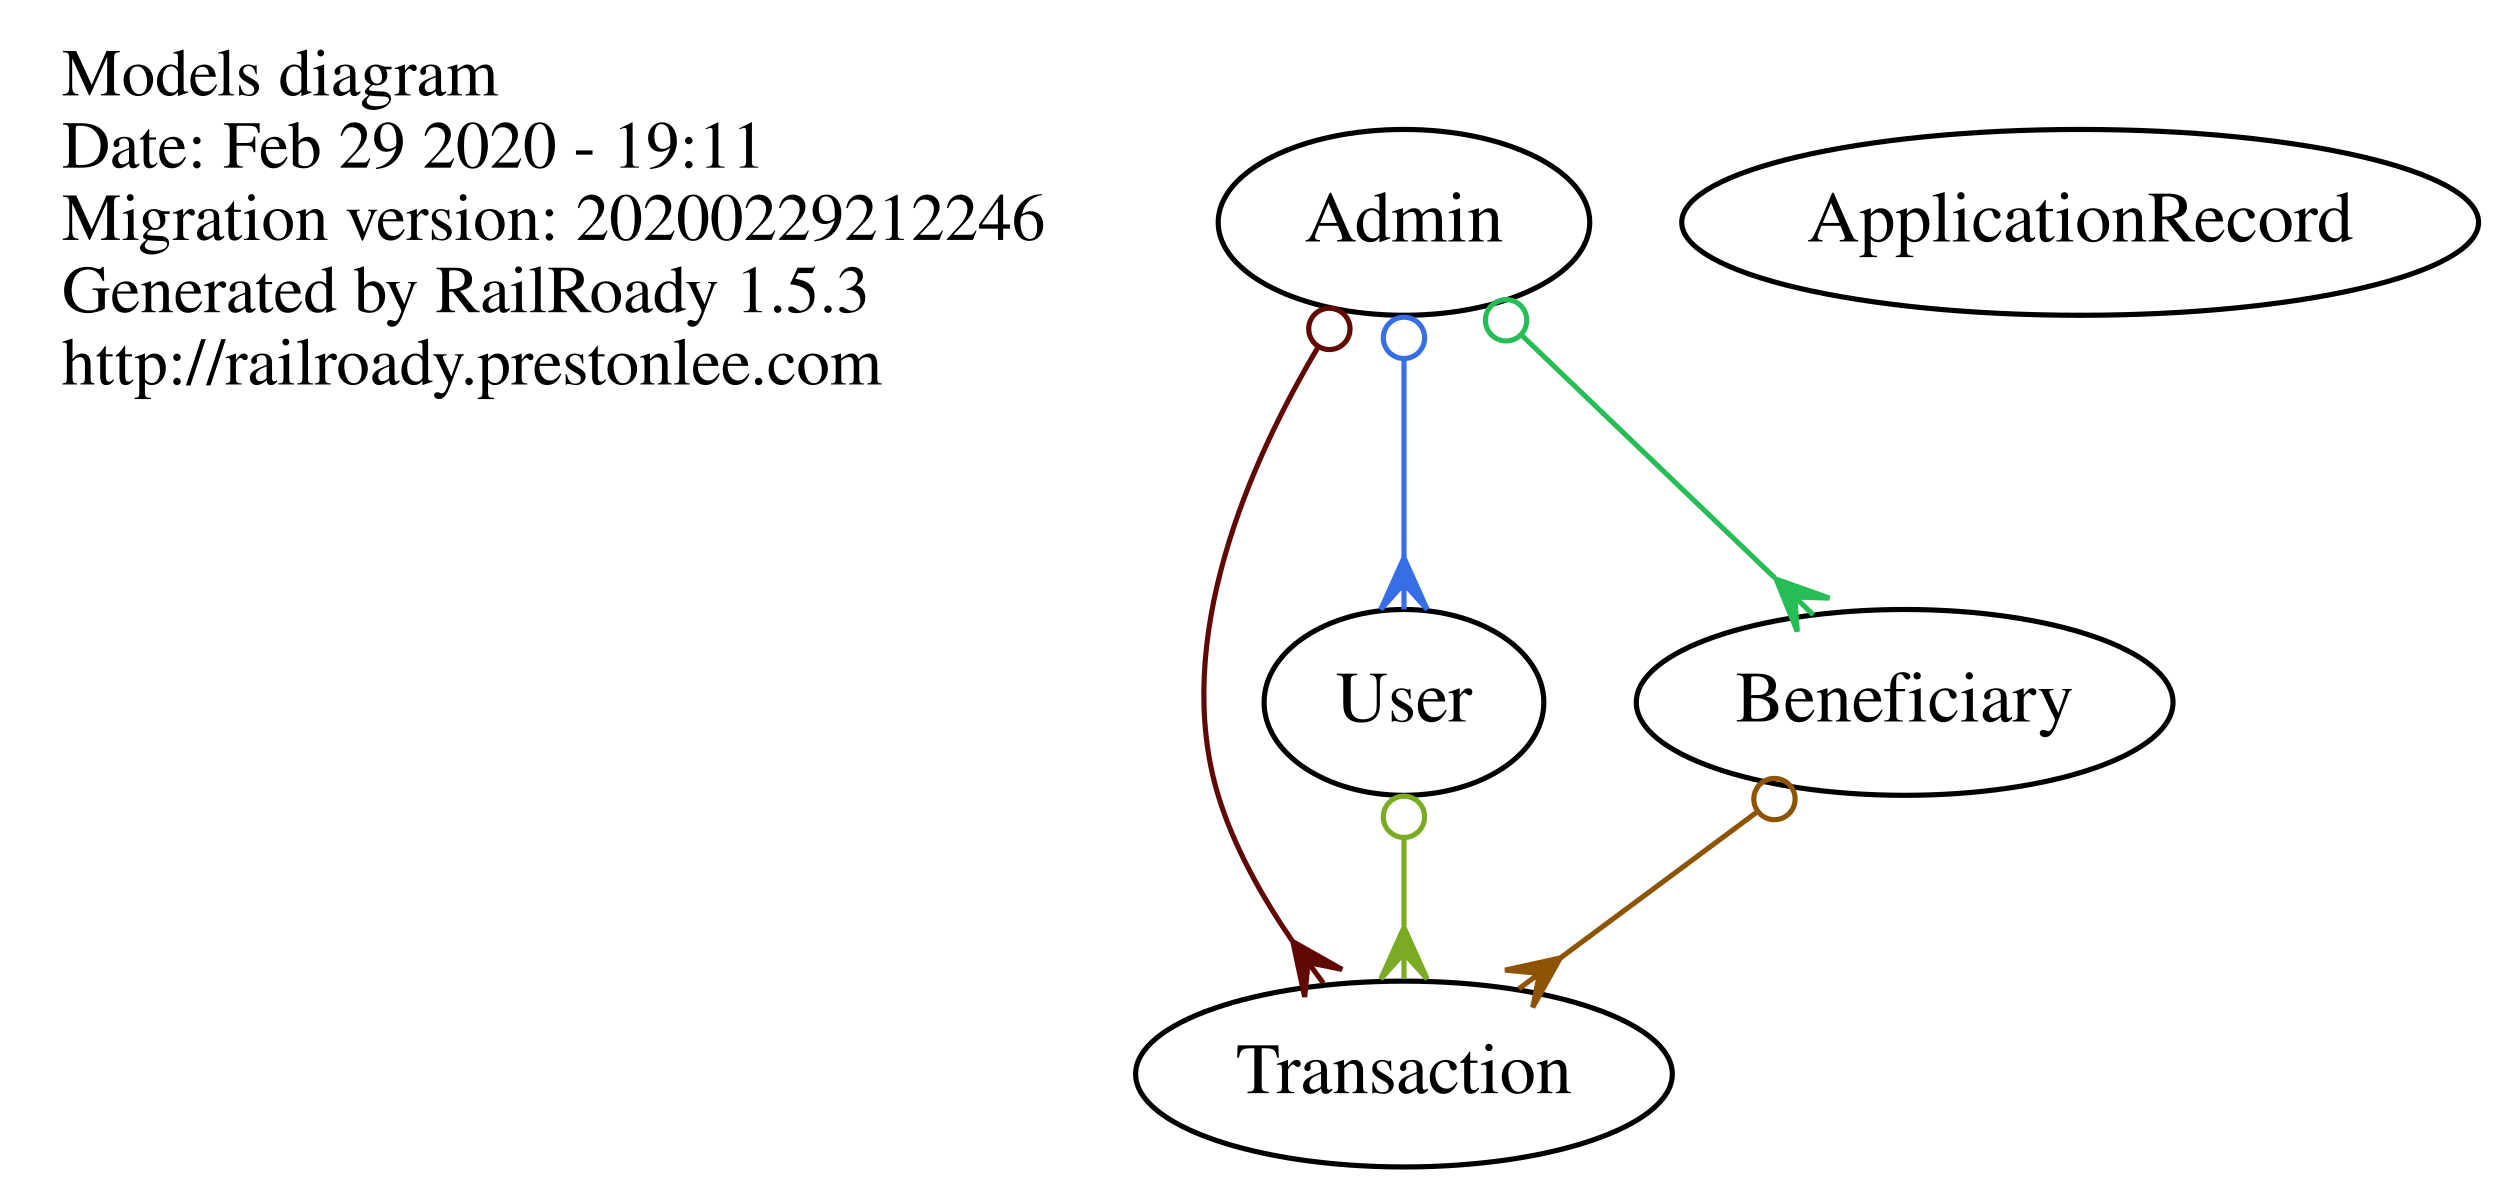
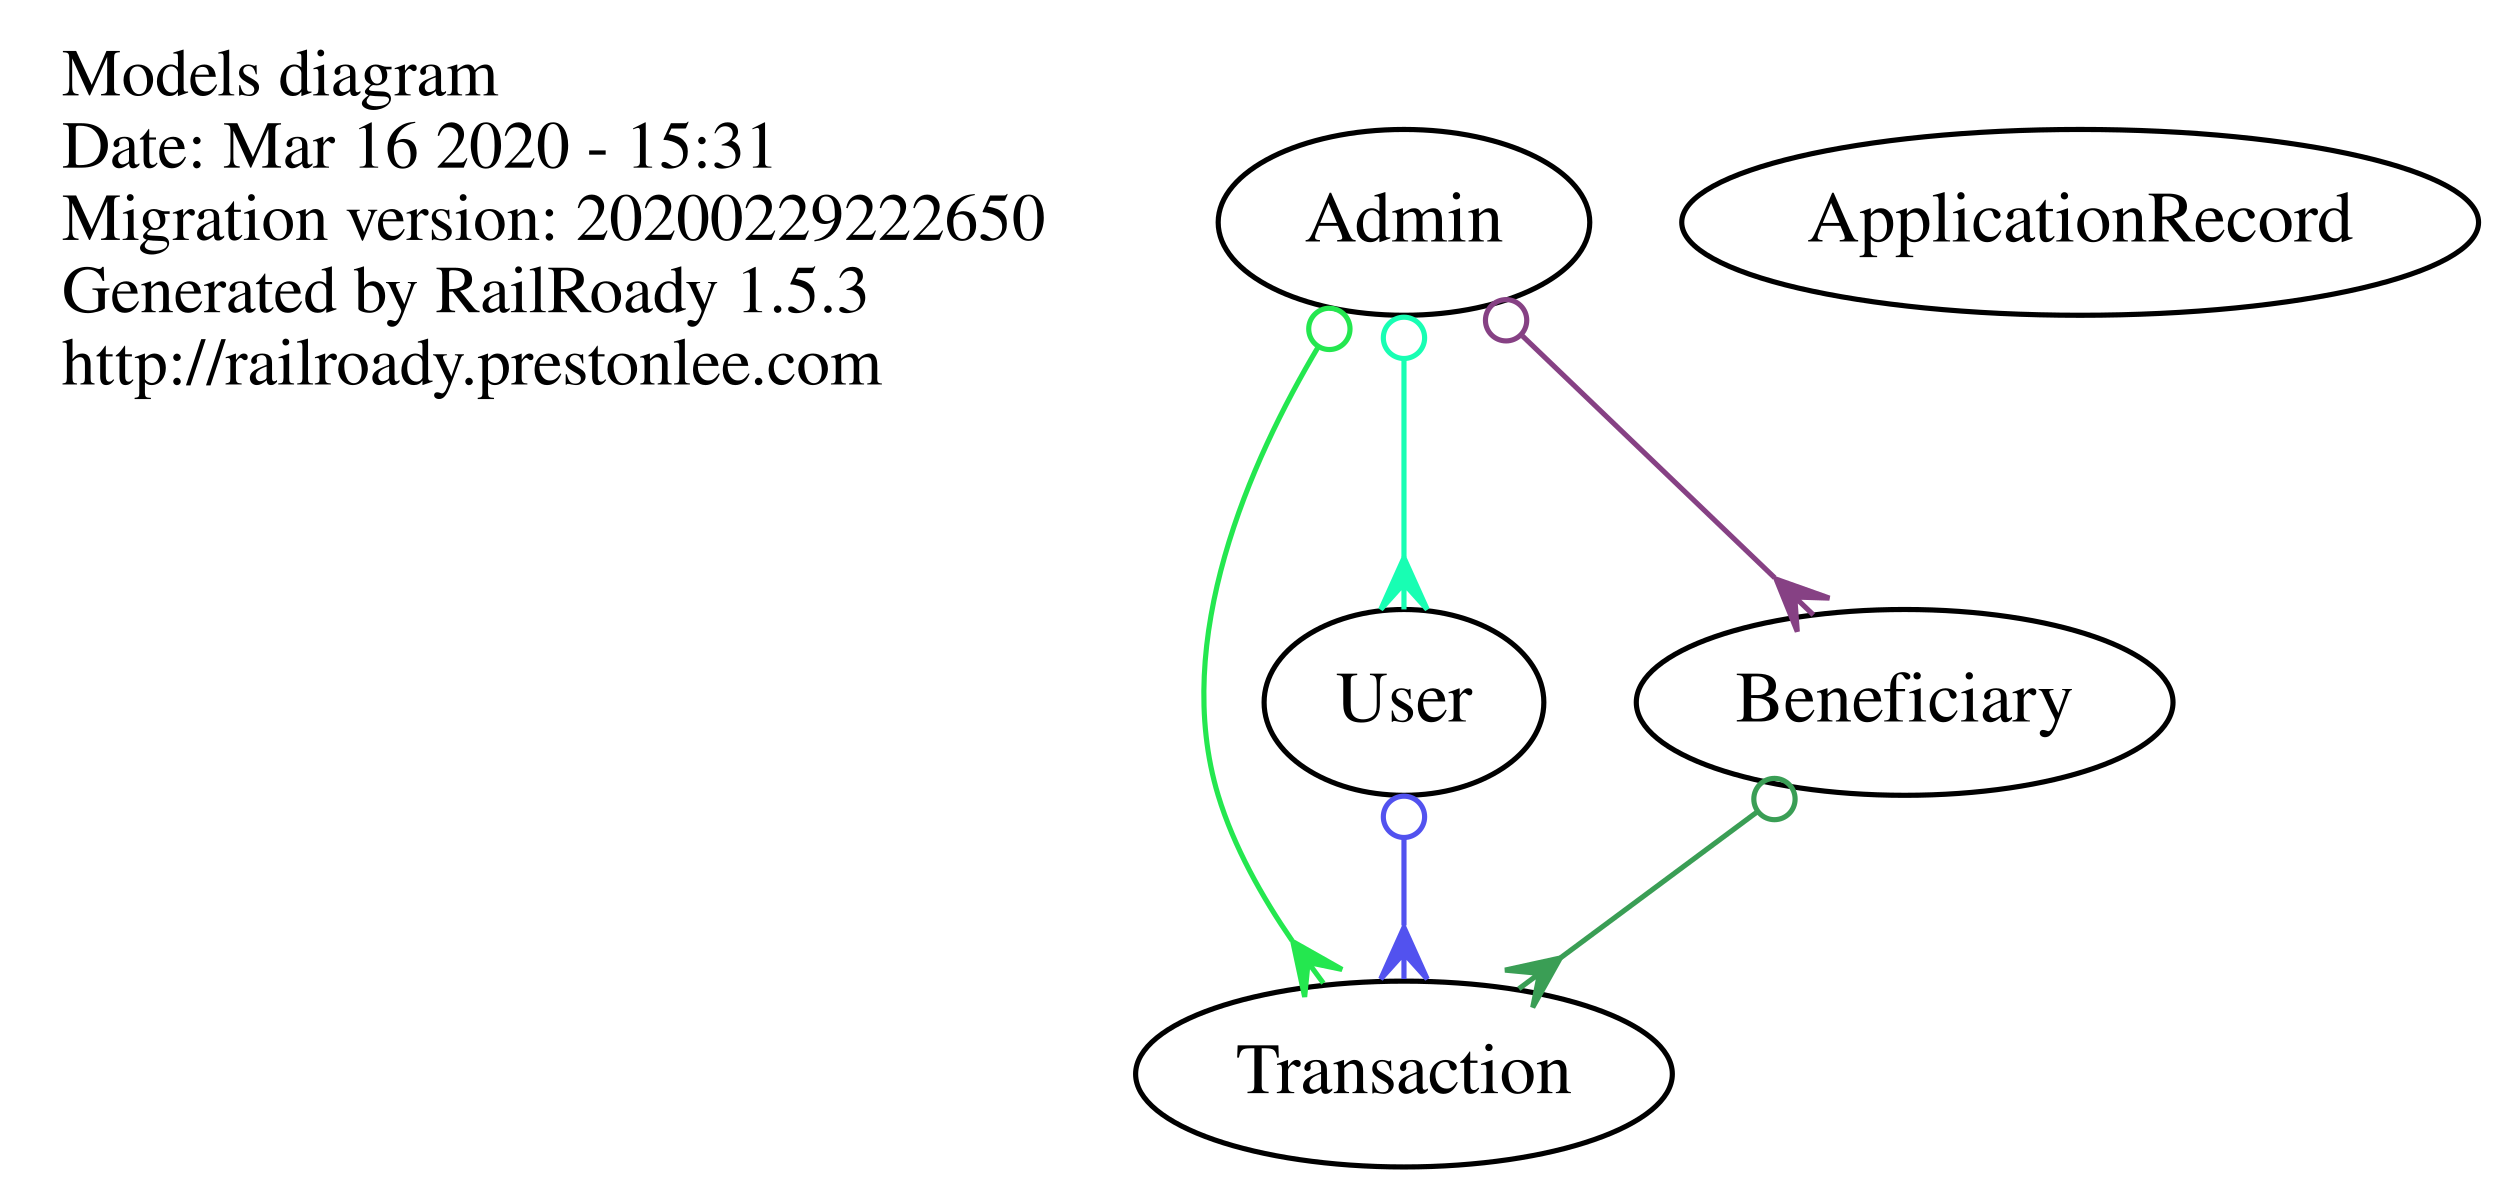
<svg xmlns="http://www.w3.org/2000/svg" width="484pt" height="230pt" viewBox="0.00 0.00 484.34 230.00">
  <g id="graph0" class="graph" transform="scale(1 1) rotate(0) translate(4 226)">
    <polygon fill="transparent" stroke="transparent" points="-4,4 -4,-226 480.343,-226 480.343,4 -4,4" />
    <g id="node1" class="node">
      <text text-anchor="start" x="8" y="-207.6" font-family="Times,serif" font-size="13.00" fill="#000000">Models diagram</text>
-       <text text-anchor="start" x="8" y="-193.6" font-family="Times,serif" font-size="13.00" fill="#000000">Date: Feb 29 2020 - 19:11</text>
-       <text text-anchor="start" x="8" y="-179.6" font-family="Times,serif" font-size="13.00" fill="#000000">Migration version: 20200229212246</text>
+       <text text-anchor="start" x="8" y="-193.6" font-family="Times,serif" font-size="13.00" fill="#000000">Date: Mar 16 2020 - 15:31</text>
+       <text text-anchor="start" x="8" y="-179.6" font-family="Times,serif" font-size="13.00" fill="#000000">Migration version: 20200229222650</text>
      <text text-anchor="start" x="8" y="-165.6" font-family="Times,serif" font-size="13.00" fill="#000000">Generated by RailRoady 1.5.3</text>
      <text text-anchor="start" x="8" y="-151.6" font-family="Times,serif" font-size="13.00" fill="#000000">http://railroady.prestonlee.com</text>
    </g>
    <g id="node2" class="node">
      <ellipse fill="none" stroke="#000000" cx="268" cy="-18" rx="51.991" ry="18" />
      <text text-anchor="middle" x="268" y="-14.3" font-family="Times,serif" font-size="14.00" fill="#000000">Transaction</text>
    </g>
    <g id="node3" class="node">
      <ellipse fill="none" stroke="#000000" cx="268" cy="-90" rx="27.097" ry="18" />
      <text text-anchor="middle" x="268" y="-86.3" font-family="Times,serif" font-size="14.00" fill="#000000">User</text>
    </g>
    <g id="edge1" class="edge">
-       <path fill="none" stroke="#7baa25" d="M268,-63.814C268,-58.278 268,-52.405 268,-46.779" />
-       <ellipse fill="none" stroke="#7baa25" cx="268" cy="-67.831" rx="4" ry="4" />
-       <polygon fill="#7baa25" stroke="#7baa25" points="268,-46.413 272.5,-36.413 268,-41.413 268,-36.413 268,-36.413 268,-36.413 268,-41.413 263.5,-36.413 268,-46.413 268,-46.413" />
+       <path fill="none" stroke="#5252ef" d="M268,-63.814C268,-58.278 268,-52.405 268,-46.779" />
+       <ellipse fill="none" stroke="#5252ef" cx="268" cy="-67.831" rx="4" ry="4" />
+       <polygon fill="#5252ef" stroke="#5252ef" points="268,-46.413 272.5,-36.413 268,-41.413 268,-36.413 268,-36.413 268,-36.413 268,-41.413 263.5,-36.413 268,-46.413 268,-46.413" />
    </g>
    <g id="node4" class="node">
      <ellipse fill="none" stroke="#000000" cx="399" cy="-183" rx="77.187" ry="18" />
      <text text-anchor="middle" x="399" y="-179.3" font-family="Times,serif" font-size="14.00" fill="#000000">ApplicationRecord</text>
    </g>
    <g id="node5" class="node">
      <ellipse fill="none" stroke="#000000" cx="268" cy="-183" rx="35.995" ry="18" />
      <text text-anchor="middle" x="268" y="-179.3" font-family="Times,serif" font-size="14.00" fill="#000000">Admin</text>
    </g>
    <g id="edge3" class="edge">
-       <path fill="none" stroke="#5f0804" d="M251.414,-158.922C238.057,-136.496 222.888,-102.094 232,-72 235.005,-62.075 240.502,-52.308 246.311,-43.867" />
-       <ellipse fill="none" stroke="#5f0804" cx="253.547" cy="-162.362" rx="4" ry="4" />
-       <polygon fill="#5f0804" stroke="#5f0804" points="246.464,-43.658 256.012,-38.264 249.425,-39.629 252.386,-35.6 252.386,-35.6 252.386,-35.6 249.425,-39.629 248.76,-32.935 246.464,-43.658 246.464,-43.658" />
+       <path fill="none" stroke="#24e74f" d="M251.414,-158.922C238.057,-136.496 222.888,-102.094 232,-72 235.005,-62.075 240.502,-52.308 246.311,-43.867" />
+       <ellipse fill="none" stroke="#24e74f" cx="253.547" cy="-162.362" rx="4" ry="4" />
+       <polygon fill="#24e74f" stroke="#24e74f" points="246.464,-43.658 256.012,-38.264 249.425,-39.629 252.386,-35.6 252.386,-35.6 252.386,-35.6 249.425,-39.629 248.76,-32.935 246.464,-43.658 246.464,-43.658" />
    </g>
    <g id="edge2" class="edge">
-       <path fill="none" stroke="#376ee5" d="M268,-156.443C268,-144.448 268,-130.268 268,-118.095" />
-       <ellipse fill="none" stroke="#376ee5" cx="268" cy="-160.626" rx="4" ry="4" />
-       <polygon fill="#376ee5" stroke="#376ee5" points="268,-118.019 272.5,-108.019 268,-113.019 268,-108.019 268,-108.019 268,-108.019 268,-113.019 263.5,-108.019 268,-118.019 268,-118.019" />
+       <path fill="none" stroke="#18feb3" d="M268,-156.443C268,-144.448 268,-130.268 268,-118.095" />
+       <ellipse fill="none" stroke="#18feb3" cx="268" cy="-160.626" rx="4" ry="4" />
+       <polygon fill="#18feb3" stroke="#18feb3" points="268,-118.019 272.5,-108.019 268,-113.019 268,-108.019 268,-108.019 268,-108.019 268,-113.019 263.5,-108.019 268,-118.019 268,-118.019" />
    </g>
    <g id="node6" class="node">
      <ellipse fill="none" stroke="#000000" cx="365" cy="-90" rx="51.991" ry="18" />
      <text text-anchor="middle" x="365" y="-86.3" font-family="Times,serif" font-size="14.00" fill="#000000">Beneficiary</text>
    </g>
    <g id="edge4" class="edge">
-       <path fill="none" stroke="#27bd56" d="M290.954,-160.992C305.646,-146.907 324.713,-128.625 339.82,-114.142" />
-       <ellipse fill="none" stroke="#27bd56" cx="287.784" cy="-164.032" rx="4" ry="4" />
-       <polygon fill="#27bd56" stroke="#27bd56" points="340.096,-113.877 350.429,-110.204 343.705,-110.417 347.315,-106.956 347.315,-106.956 347.315,-106.956 343.705,-110.417 344.2,-103.708 340.096,-113.877 340.096,-113.877" />
+       <path fill="none" stroke="#864184" d="M290.954,-160.992C305.646,-146.907 324.713,-128.625 339.82,-114.142" />
+       <ellipse fill="none" stroke="#864184" cx="287.784" cy="-164.032" rx="4" ry="4" />
+       <polygon fill="#864184" stroke="#864184" points="340.096,-113.877 350.429,-110.204 343.705,-110.417 347.315,-106.956 347.315,-106.956 347.315,-106.956 343.705,-110.417 344.2,-103.708 340.096,-113.877 340.096,-113.877" />
    </g>
    <g id="edge5" class="edge">
-       <path fill="none" stroke="#8d5404" d="M336.449,-68.807C324.468,-59.914 310.52,-49.561 298.353,-40.53" />
-       <ellipse fill="none" stroke="#8d5404" cx="339.777" cy="-71.278" rx="4" ry="4" />
-       <polygon fill="#8d5404" stroke="#8d5404" points="298.289,-40.483 292.942,-30.909 294.274,-37.503 290.26,-34.523 290.26,-34.523 290.26,-34.523 294.274,-37.503 287.577,-38.136 298.289,-40.483 298.289,-40.483" />
+       <path fill="none" stroke="#3a9e55" d="M336.449,-68.807C324.468,-59.914 310.52,-49.561 298.353,-40.53" />
+       <ellipse fill="none" stroke="#3a9e55" cx="339.777" cy="-71.278" rx="4" ry="4" />
+       <polygon fill="#3a9e55" stroke="#3a9e55" points="298.289,-40.483 292.942,-30.909 294.274,-37.503 290.26,-34.523 290.26,-34.523 290.26,-34.523 294.274,-37.503 287.577,-38.136 298.289,-40.483 298.289,-40.483" />
    </g>
  </g>
</svg>
